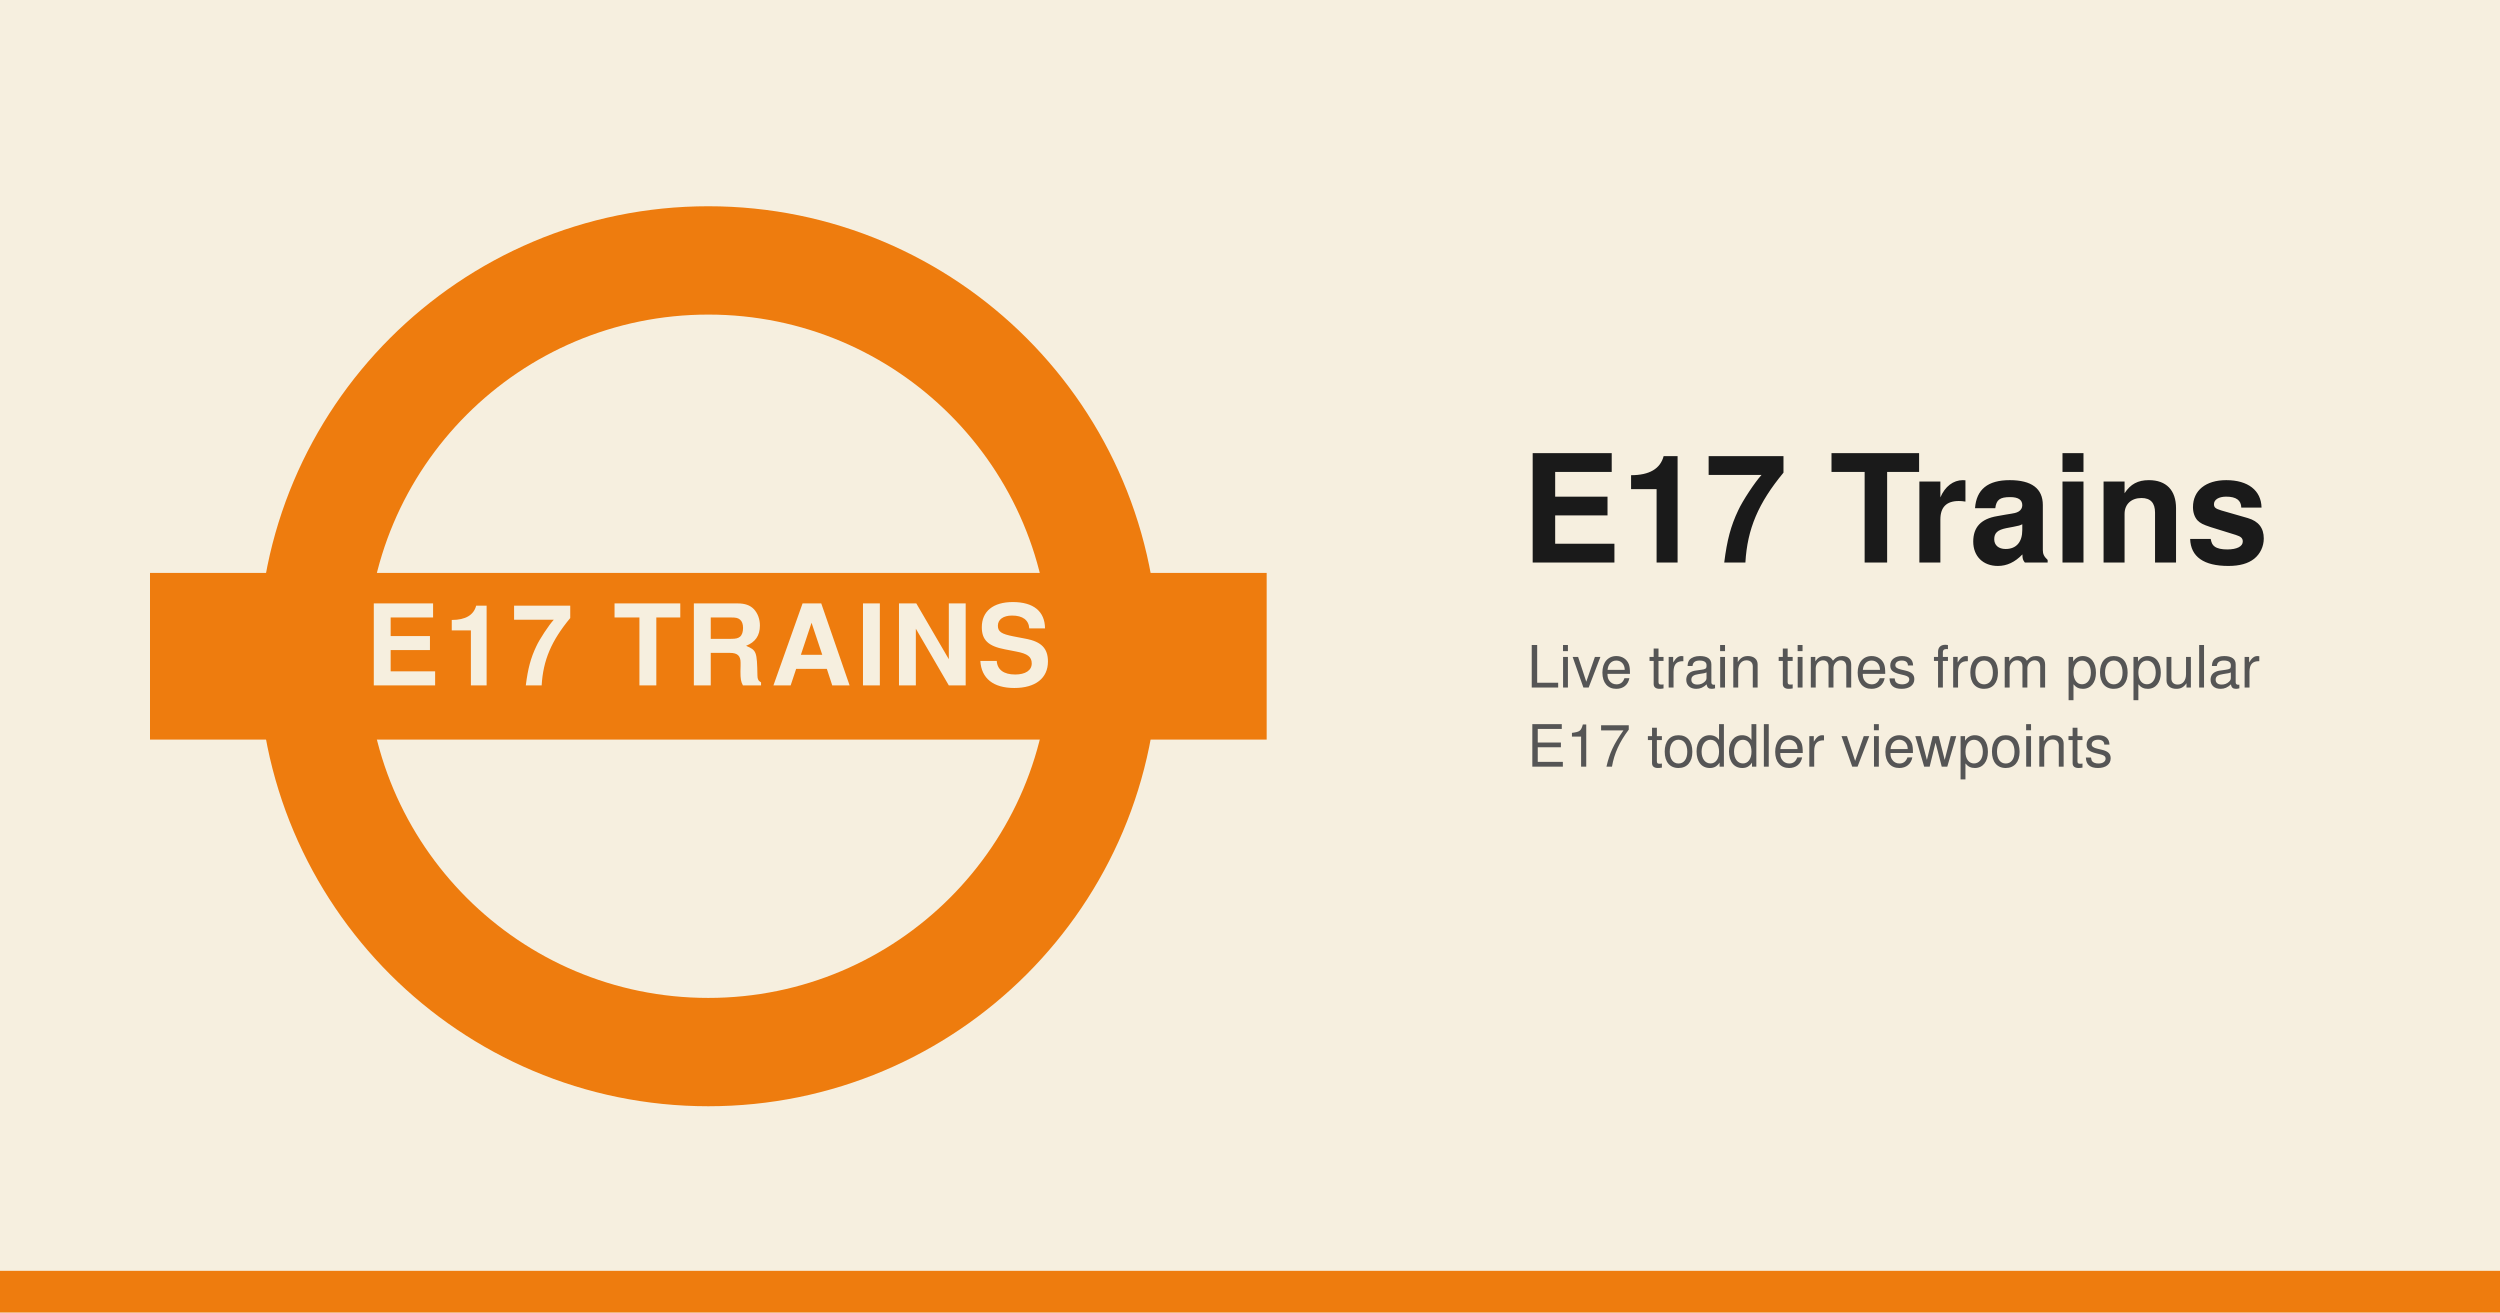
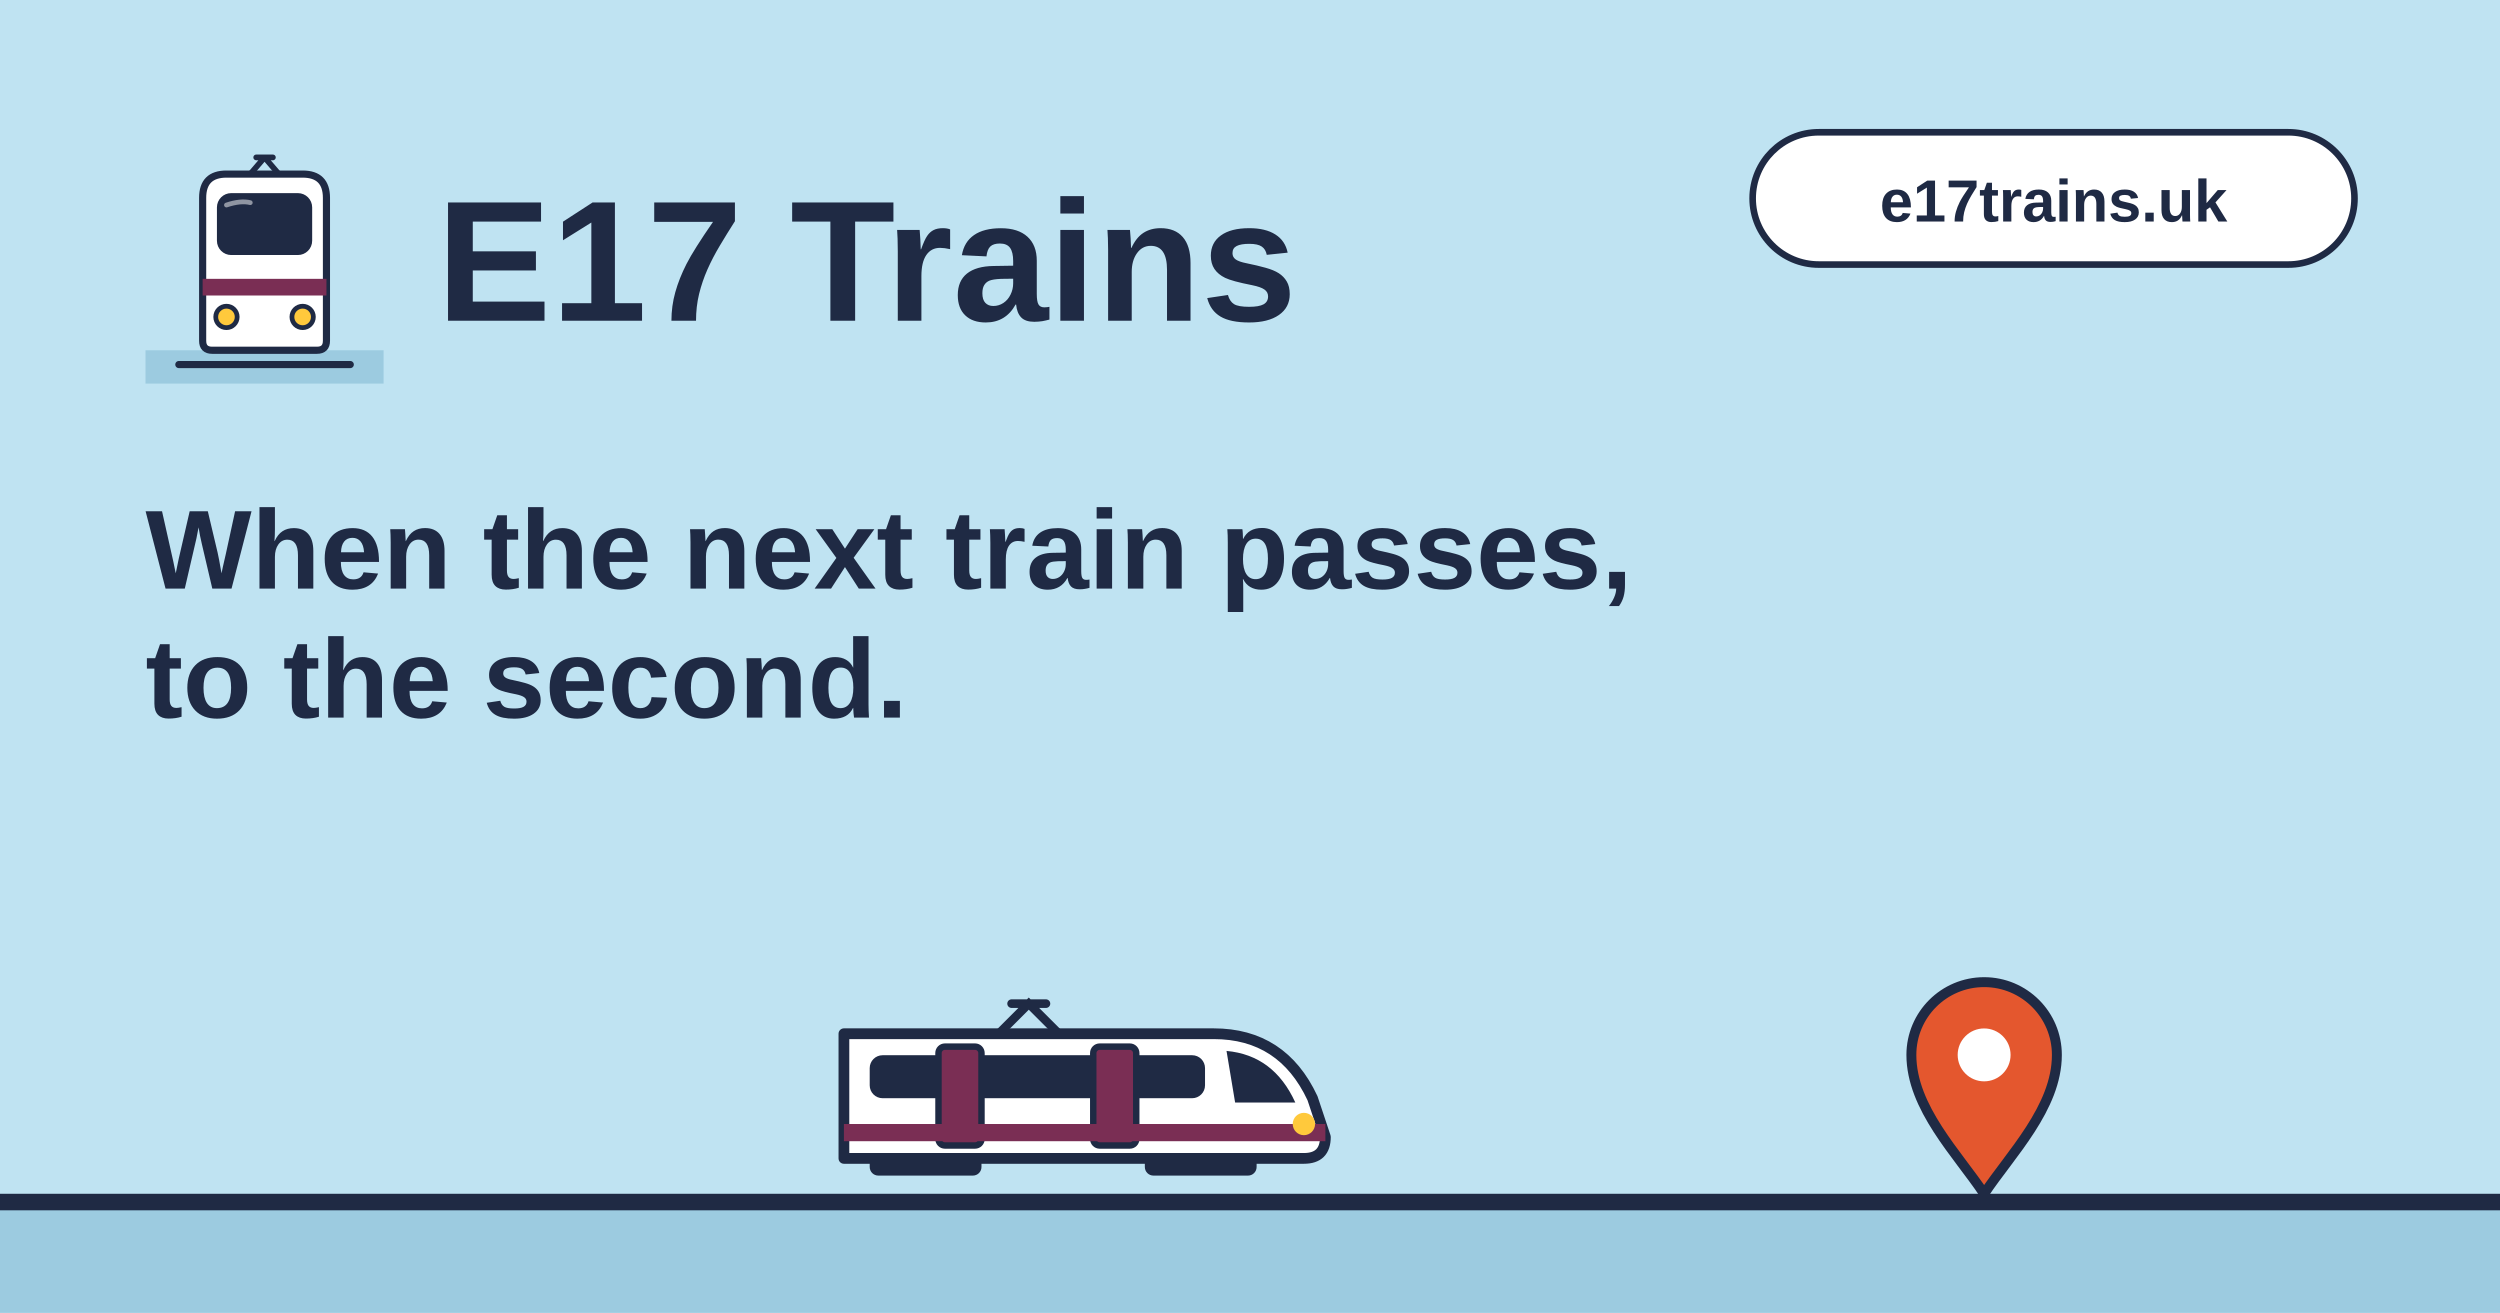
<svg xmlns="http://www.w3.org/2000/svg" viewBox="0 0 1200 630" width="1200" height="630">
-   <rect width="1200" height="630" fill="#f6efdf" />
-   <g transform="translate(340, 315)">
-     <circle cx="0" cy="0" r="190" fill="none" stroke="#ee7c0e" stroke-width="52" />
-     <rect x="-268" y="-40" width="536" height="80" fill="#ee7c0e" />
-     <text x="0" y="14" font-family="'Arial Black', 'Helvetica Neue', Helvetica, Arial, sans-serif" font-size="54" font-weight="900" fill="#f6efdf" text-anchor="middle" style="letter-spacing: 2px;">E17 TRAINS</text>
+   <defs>
+     <symbol id="icon" viewBox="0 0 100 100">
+       <rect width="100" height="100" rx="22" fill="#BFE3F2" />
+       <rect x="0" y="86" width="100" height="14" fill="#9CCBE0" />
+       <path d="M14 92 H86" stroke="#1F2A44" stroke-width="3" stroke-linecap="round" />
+       <path d="M44 12 L50 5 L56 12 M46.5 5 H53.5" fill="none" stroke="#1F2A44" stroke-width="2.4" stroke-linecap="round" stroke-linejoin="round" />
+       <path d="M24 22 Q24 12 34 12 H66 Q76 12 76 22 V82 Q76 86 72 86 H28 Q24 86 24 82 Z" fill="#FFFFFF" stroke="#1F2A44" stroke-width="3" stroke-linejoin="round" />
+       <rect x="30" y="20" width="40" height="26" rx="6" fill="#1F2A44" />
+       <path d="M34 25 Q40 23 44 24" stroke="#FFFFFF" stroke-width="2" stroke-linecap="round" opacity="0.5" />
+       <rect x="24" y="56" width="52" height="7" fill="#7A2E54" />
+       <circle cx="34" cy="72" r="4.5" fill="#FFC93C" stroke="#1F2A44" stroke-width="2" />
+       <circle cx="66" cy="72" r="4.5" fill="#FFC93C" stroke="#1F2A44" stroke-width="2" />
+     </symbol>
+   </defs>
+   <g transform="scale(1.5873)">
+     <rect width="756" height="397" fill="#BFE3F2" />
+     <use href="#icon" x="44" y="44" width="72" height="72" />
+     <text x="132" y="97" font-family="'Baloo 2', 'Arial Rounded MT Bold', 'Avenir Next', 'Helvetica Neue', Arial, sans-serif" font-size="52" font-weight="800" fill="#1F2A44">E17 Trains</text>
+     <text font-family="'Baloo 2', 'Arial Rounded MT Bold', 'Avenir Next', 'Helvetica Neue', Arial, sans-serif" font-size="34" font-weight="700" fill="#1F2A44">
+       <tspan x="44" y="178">When the next train passes,</tspan>
+       <tspan x="44" y="217">to the second.</tspan>
+     </text>
+     <g transform="translate(0 247)">
+       <rect x="0" y="118" width="756" height="32" fill="#9CCBE0" />
+       <rect x="0" y="114" width="756" height="5" fill="#1F2A44" />
+       <g transform="translate(250 50) scale(1.3)">
+         <path d="M4 12 H90 Q106 12 113 27 L116 36 Q116 41 111 41 H4 Z" fill="#FFFFFF" stroke="#1F2A44" stroke-width="2.5" stroke-linejoin="round" />
+         <path d="M93 16 Q104 17 109 28 H95 Z" fill="#1F2A44" />
+         <rect x="10" y="17" width="78" height="10" rx="3" fill="#1F2A44" />
+         <rect x="26" y="15" width="10" height="23" rx="1.5" fill="#7A2E54" stroke="#1F2A44" stroke-width="1.5" />
+         <rect x="62" y="15" width="10" height="23" rx="1.5" fill="#7A2E54" stroke="#1F2A44" stroke-width="1.5" />
+         <rect x="4" y="33" width="112" height="4" fill="#7A2E54" />
+         <circle cx="111" cy="33" r="2.6" fill="#FFC93C" />
+         <path d="M40 12 L47 5 L54 12 M43 5 H51" fill="none" stroke="#1F2A44" stroke-width="2" stroke-linecap="round" />
+         <rect x="10" y="40" width="26" height="5" rx="2" fill="#1F2A44" />
+         <rect x="74" y="40" width="26" height="5" rx="2" fill="#1F2A44" />
+       </g>
+       <g transform="translate(560 30) scale(2)">
+         <path d="M20 42 C16 36 9 29 9 21 A11 11 0 0 1 31 21 C31 29 24 36 20 42 Z" fill="#E4572E" stroke="#1F2A44" stroke-width="1.5" />
+         <circle cx="20" cy="21" r="4" fill="#FFFFFF" />
+       </g>
+     </g>
+     <rect x="530" y="40" width="182" height="40" rx="20" fill="#FFFFFF" stroke="#1F2A44" stroke-width="2" />
+     <text x="621" y="67" text-anchor="middle" font-family="'Nunito', 'Avenir Next', 'Helvetica Neue', Arial, sans-serif" font-size="18" font-weight="800" fill="#1F2A44">e17trains.uk</text>
  </g>
-   <text x="730" y="270" font-family="'Arial Black', 'Helvetica Neue', Helvetica, Arial, sans-serif" font-size="72" font-weight="900" fill="#1a1a1a" text-anchor="start">E17 Trains</text>
-   <text x="733" y="330" font-family="'Helvetica Neue', Helvetica, Arial, sans-serif" font-size="28" font-weight="400" fill="#555" text-anchor="start">Live train times from popular</text>
-   <text x="733" y="368" font-family="'Helvetica Neue', Helvetica, Arial, sans-serif" font-size="28" font-weight="400" fill="#555" text-anchor="start">E17 toddler viewpoints</text>
-   <rect x="0" y="610" width="1200" height="20" fill="#ee7c0e" />
</svg>
